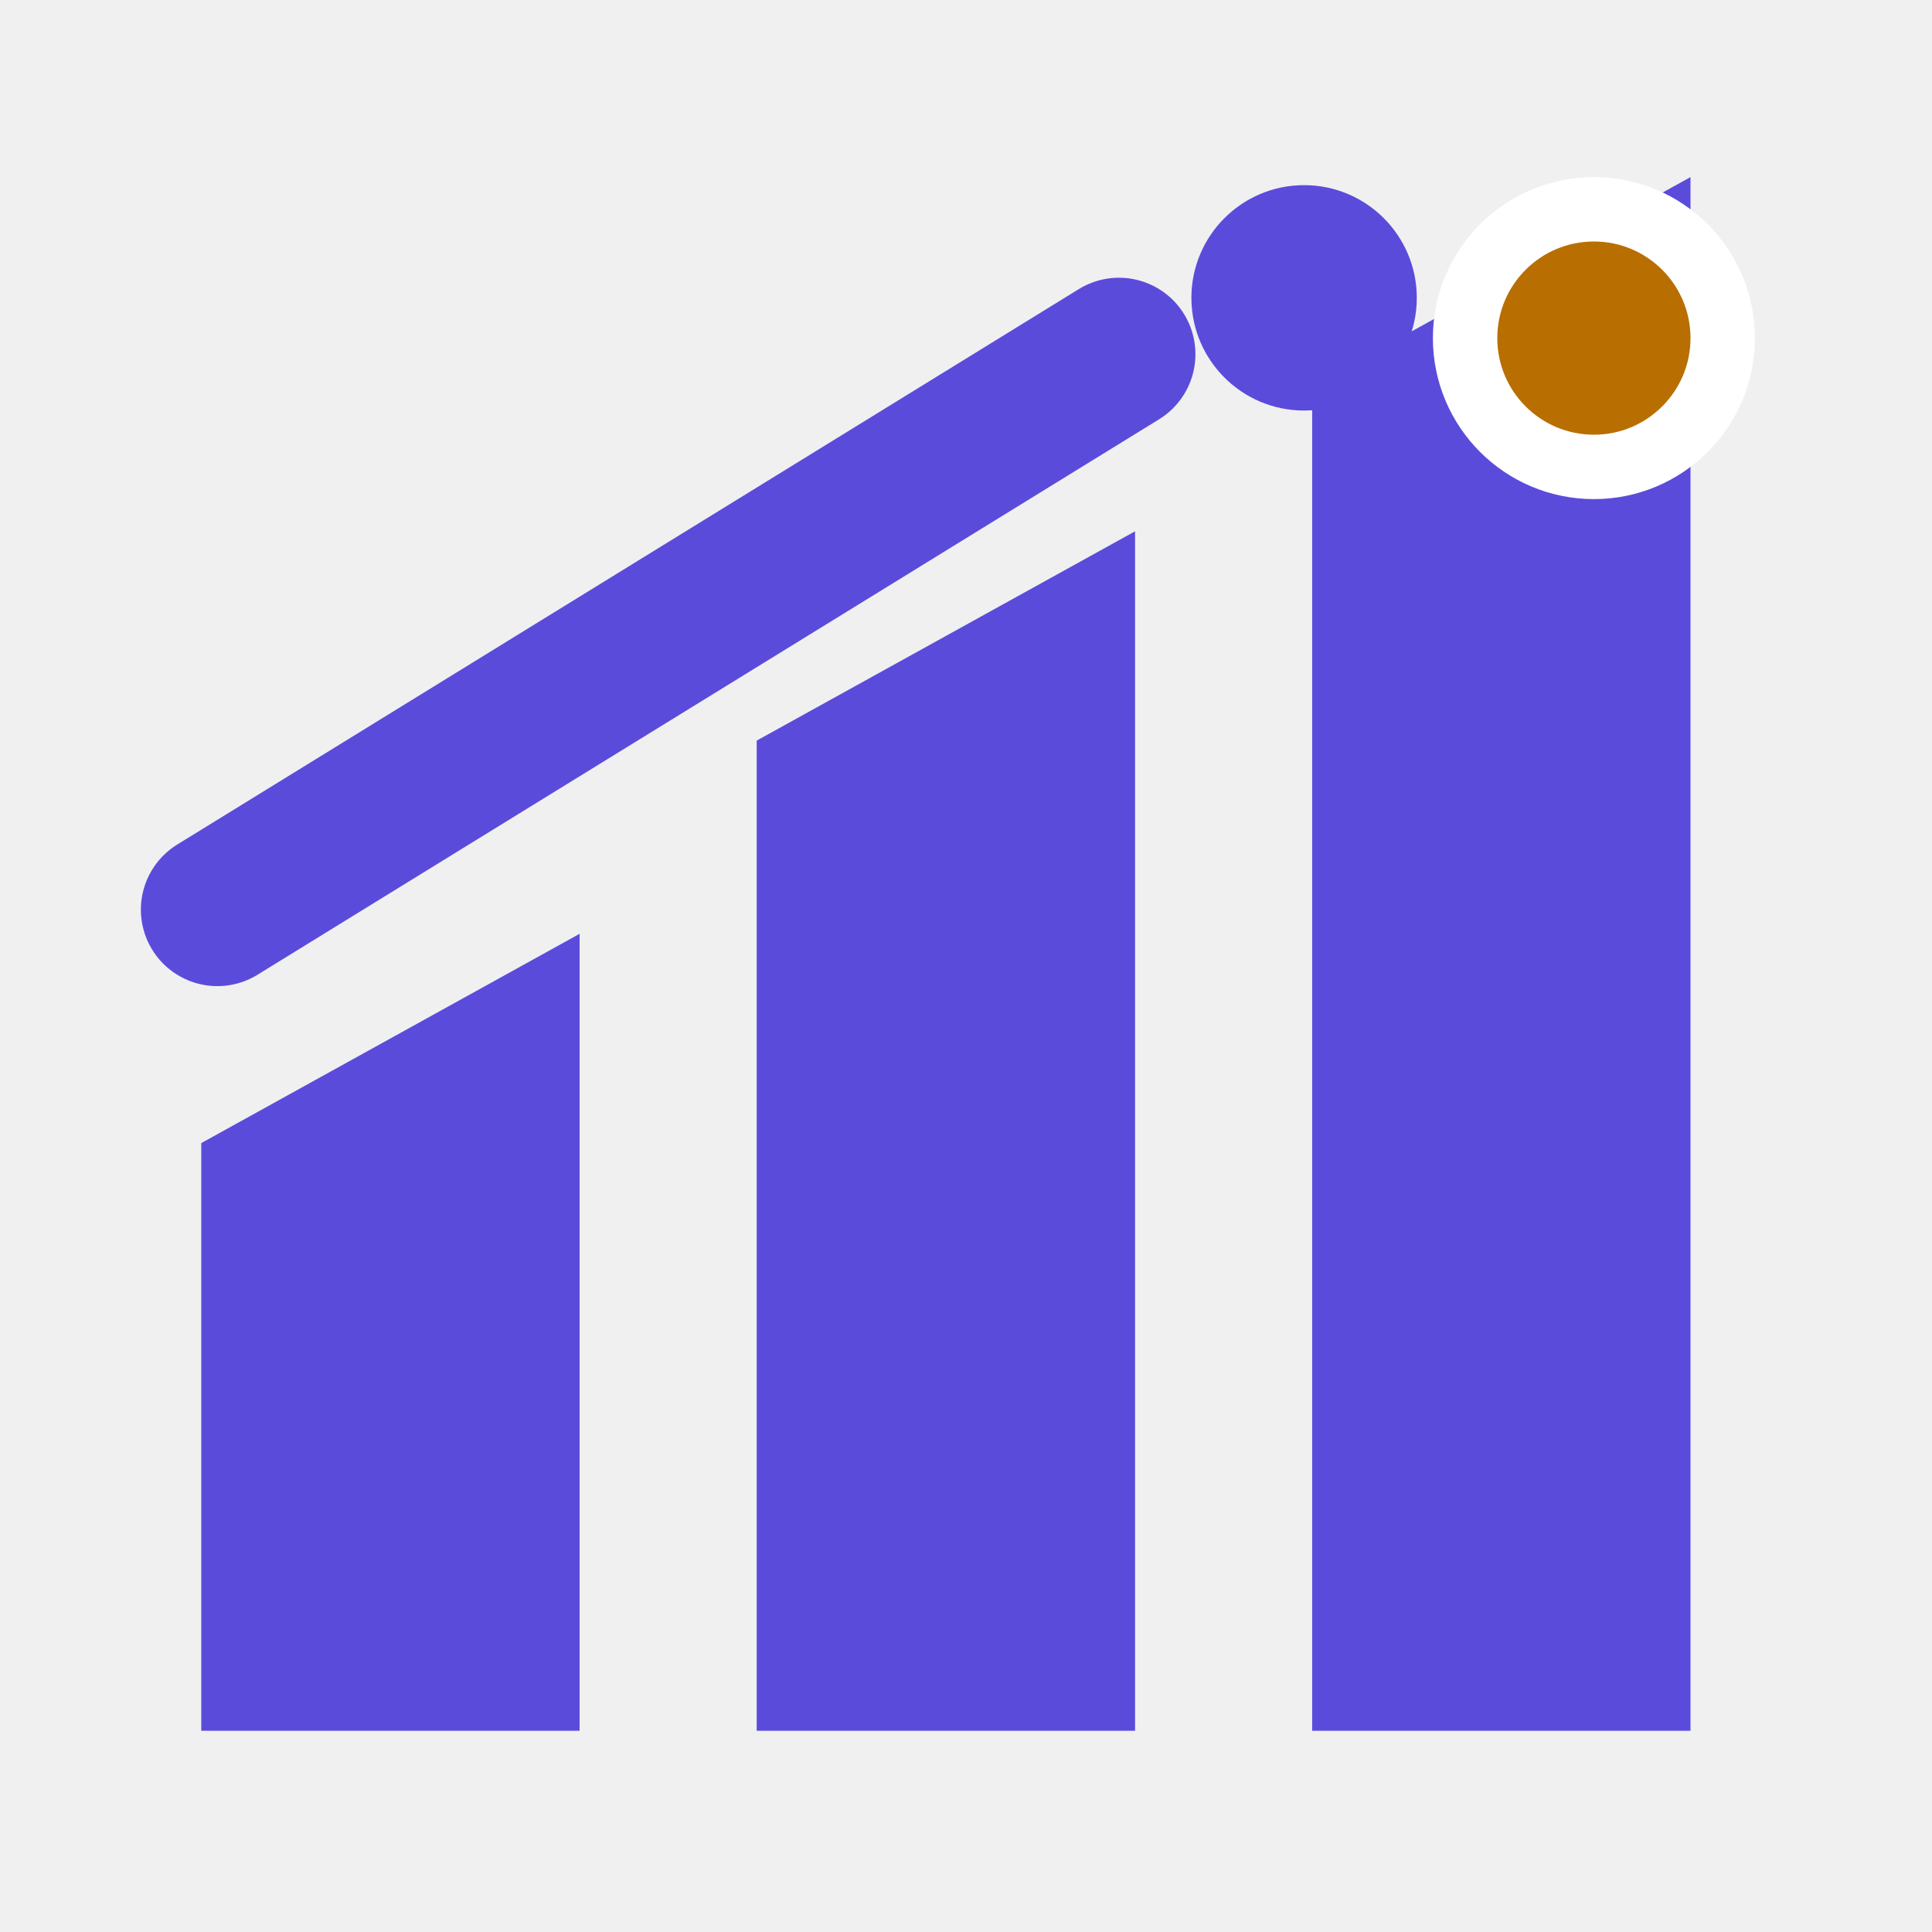
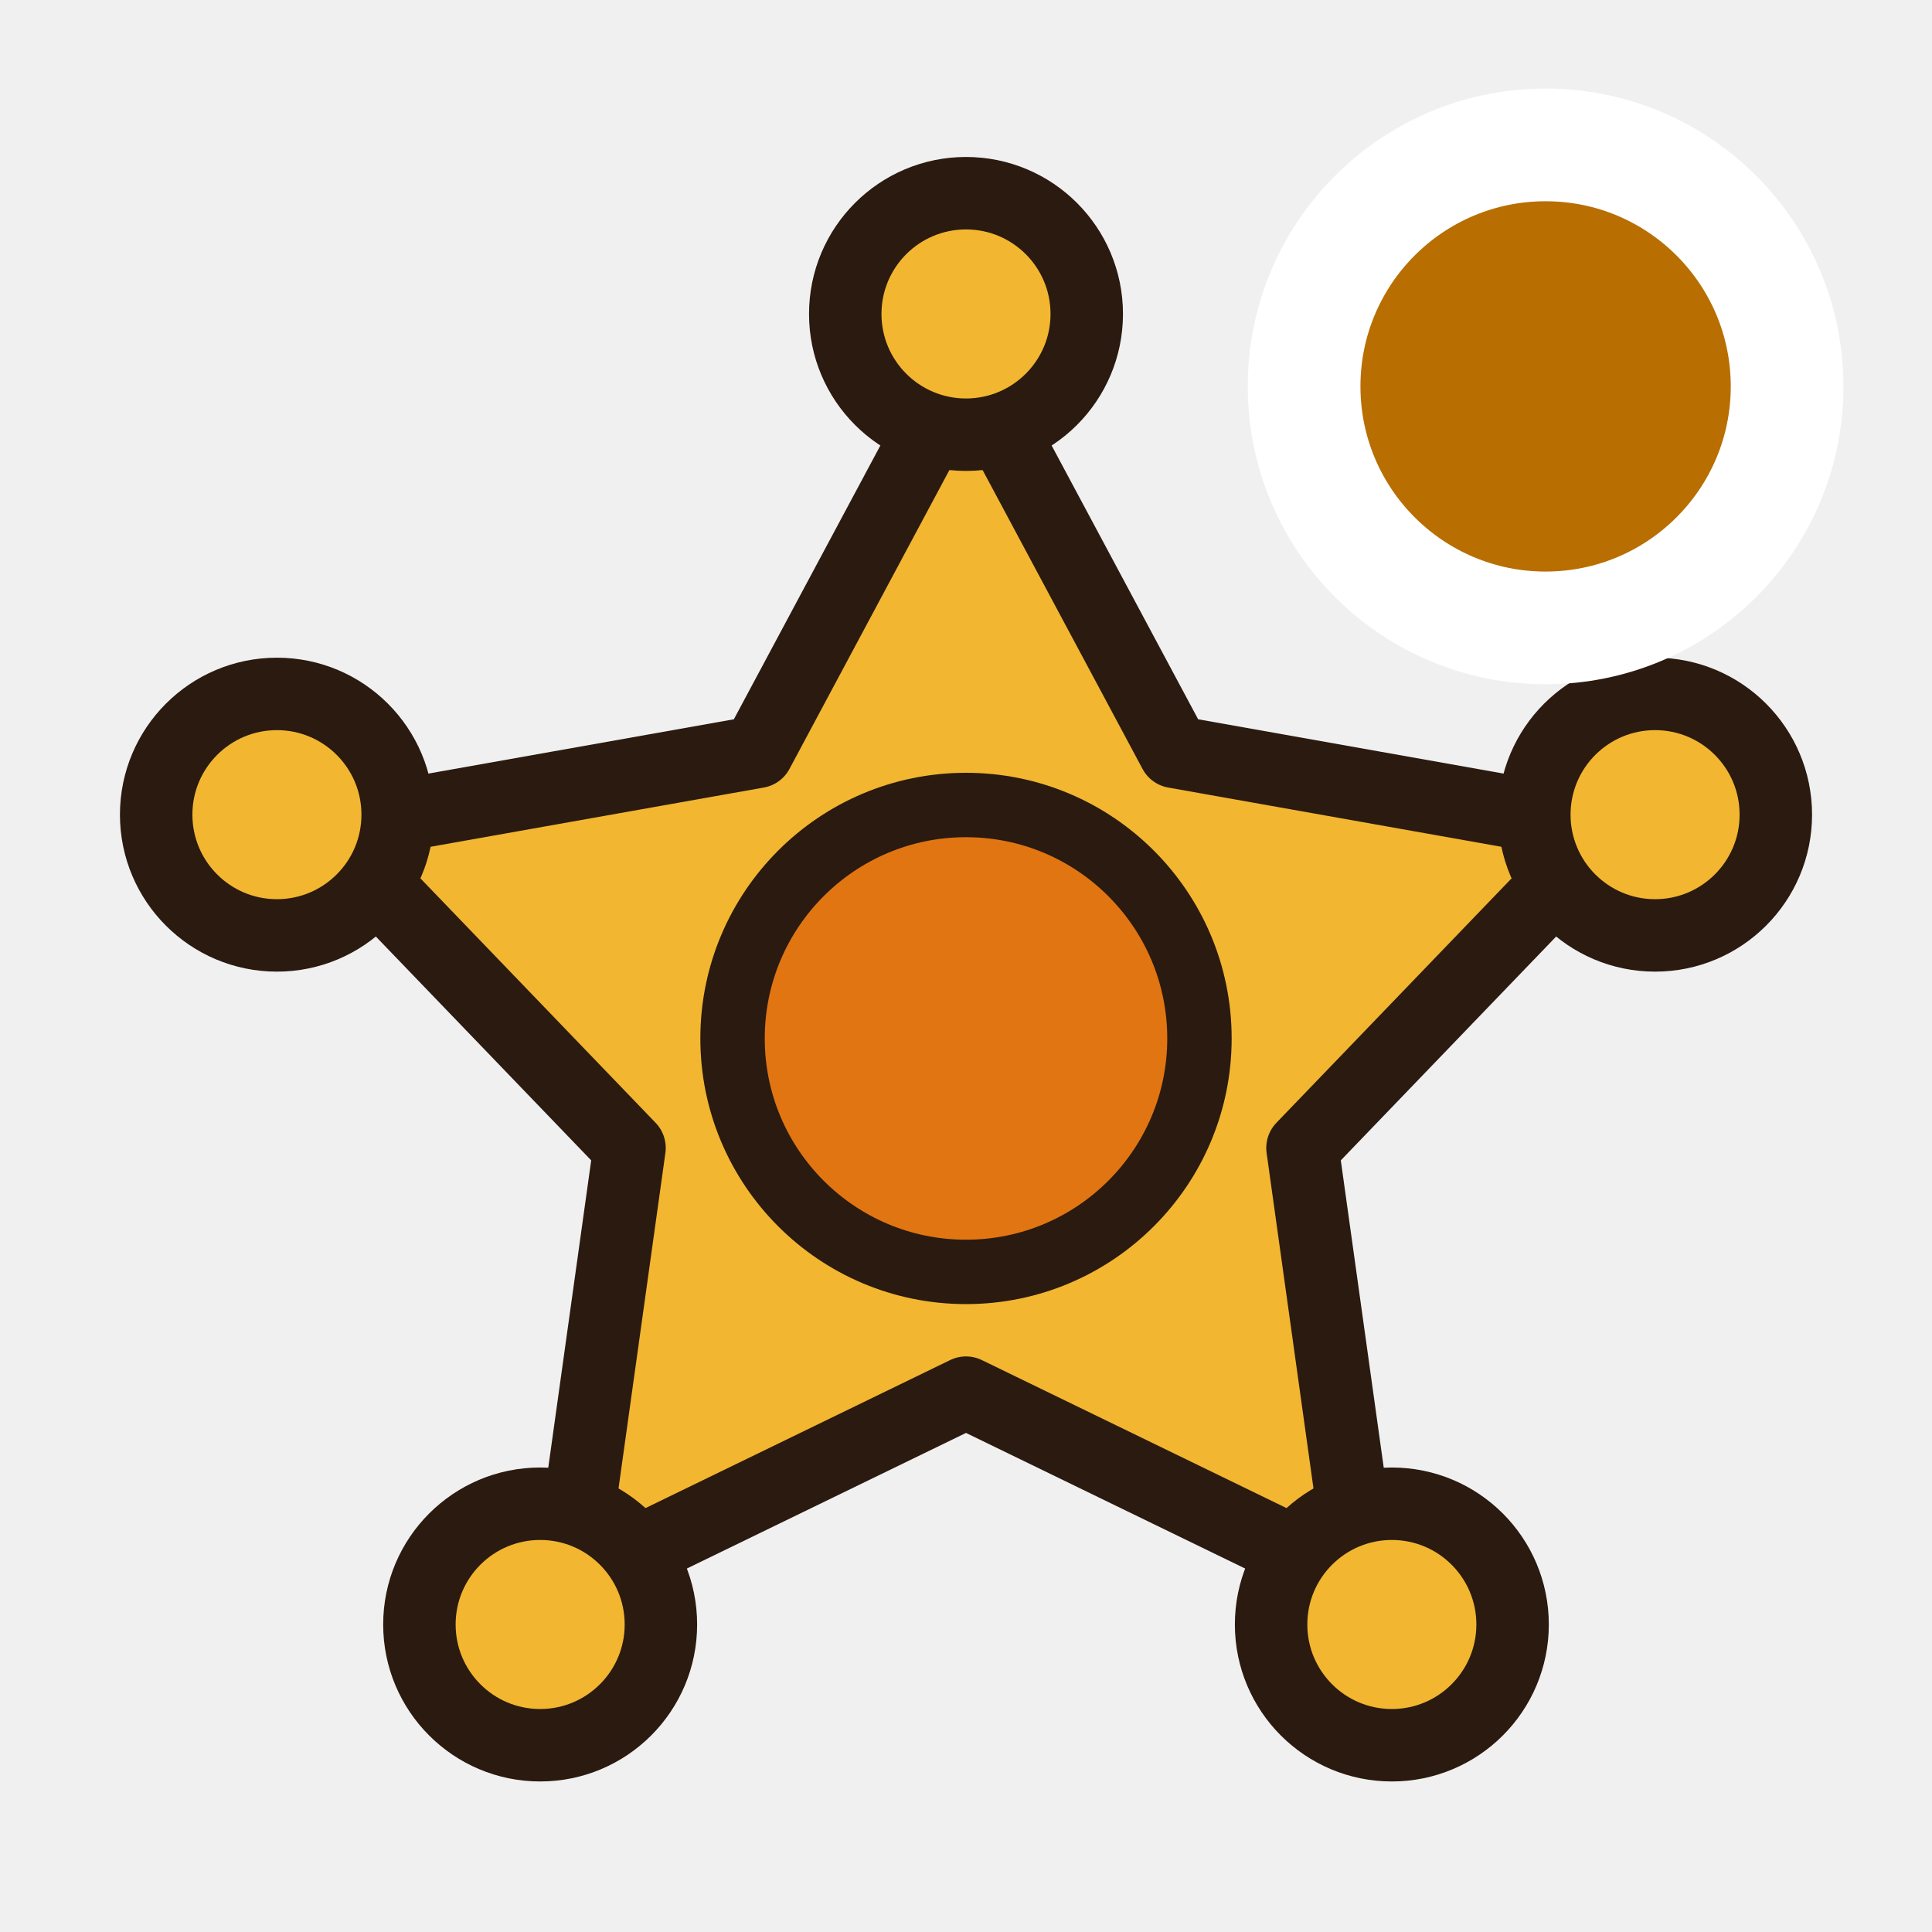
- <svg xmlns="http://www.w3.org/2000/svg" viewBox="0 0 24 24">
-   <g fill="#5B4BDB">
-     <path d="M2.5 21.5V14.2L7.2 11.6V21.5Z" />
-     <path d="M9.4 21.5V9.2L14.1 6.6V21.5Z" />
-     <path d="M16.3 21.5V4.8L21 2.2V21.5Z" />
+ <svg xmlns="http://www.w3.org/2000/svg" viewBox="0 0 24 24" stroke-linejoin="round">
+   <g fill="#F2B630" stroke="#2A1A10" stroke-width="0.9">
+     <path d="M12 4.5 14.59 9.34 19.99 10.3 16.18 14.26 16.94 19.7 12 17.3 7.06 19.7 7.82 14.26 4.01 10.3 9.41 9.34Z" />
+     <circle cx="12" cy="3.9" r="1.5" />
+     <circle cx="20.56" cy="10.12" r="1.5" />
+     <circle cx="17.29" cy="20.18" r="1.5" />
+     <circle cx="6.71" cy="20.18" r="1.5" />
+     <circle cx="3.44" cy="10.12" r="1.5" />
  </g>
-   <path d="M2.7 11.3 13.9 4.4" fill="none" stroke="#5B4BDB" stroke-width="1.9" stroke-linecap="round" />
-   <circle cx="16.2" cy="3.7" r="1.4" fill="#5B4BDB" />
-   <circle cx="19.8" cy="4.2" r="1.6" fill="#B86E00" stroke="#FFFFFF" stroke-width="0.8" />
+   <circle cx="12" cy="12.9" r="2.9" fill="#E17512" stroke="#2A1A10" stroke-width="0.8" />
+   <circle cx="19.2" cy="4.8" r="3" fill="#B86E00" stroke="#FFFFFF" stroke-width="1.4" />
</svg>
